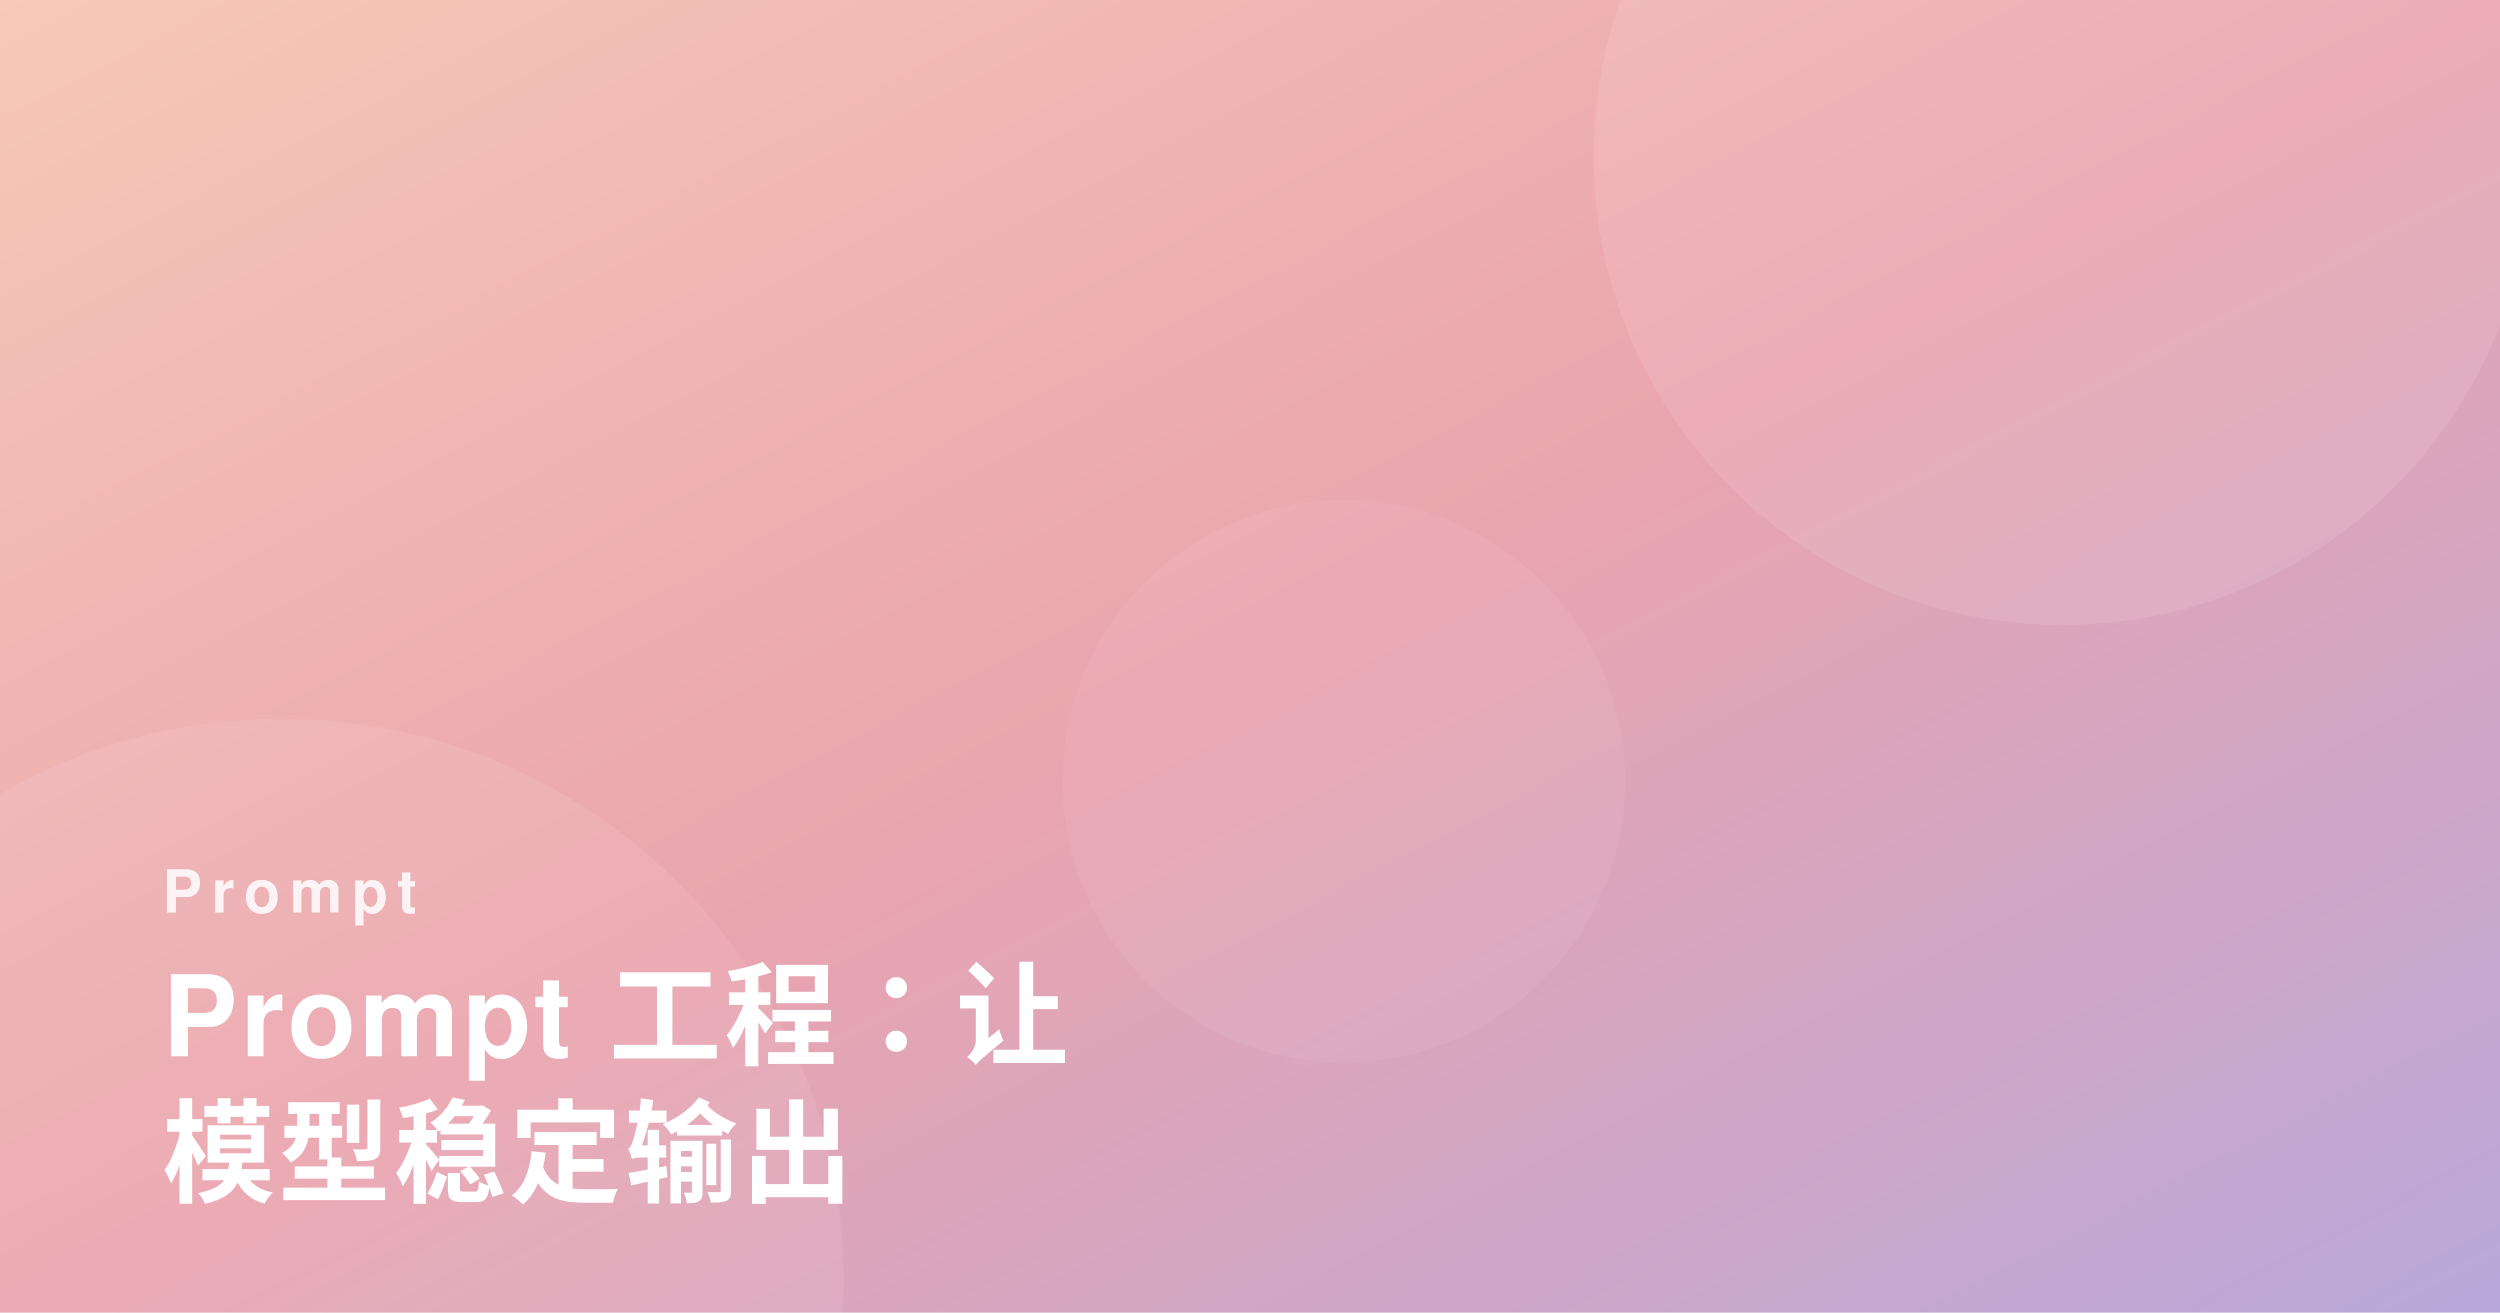
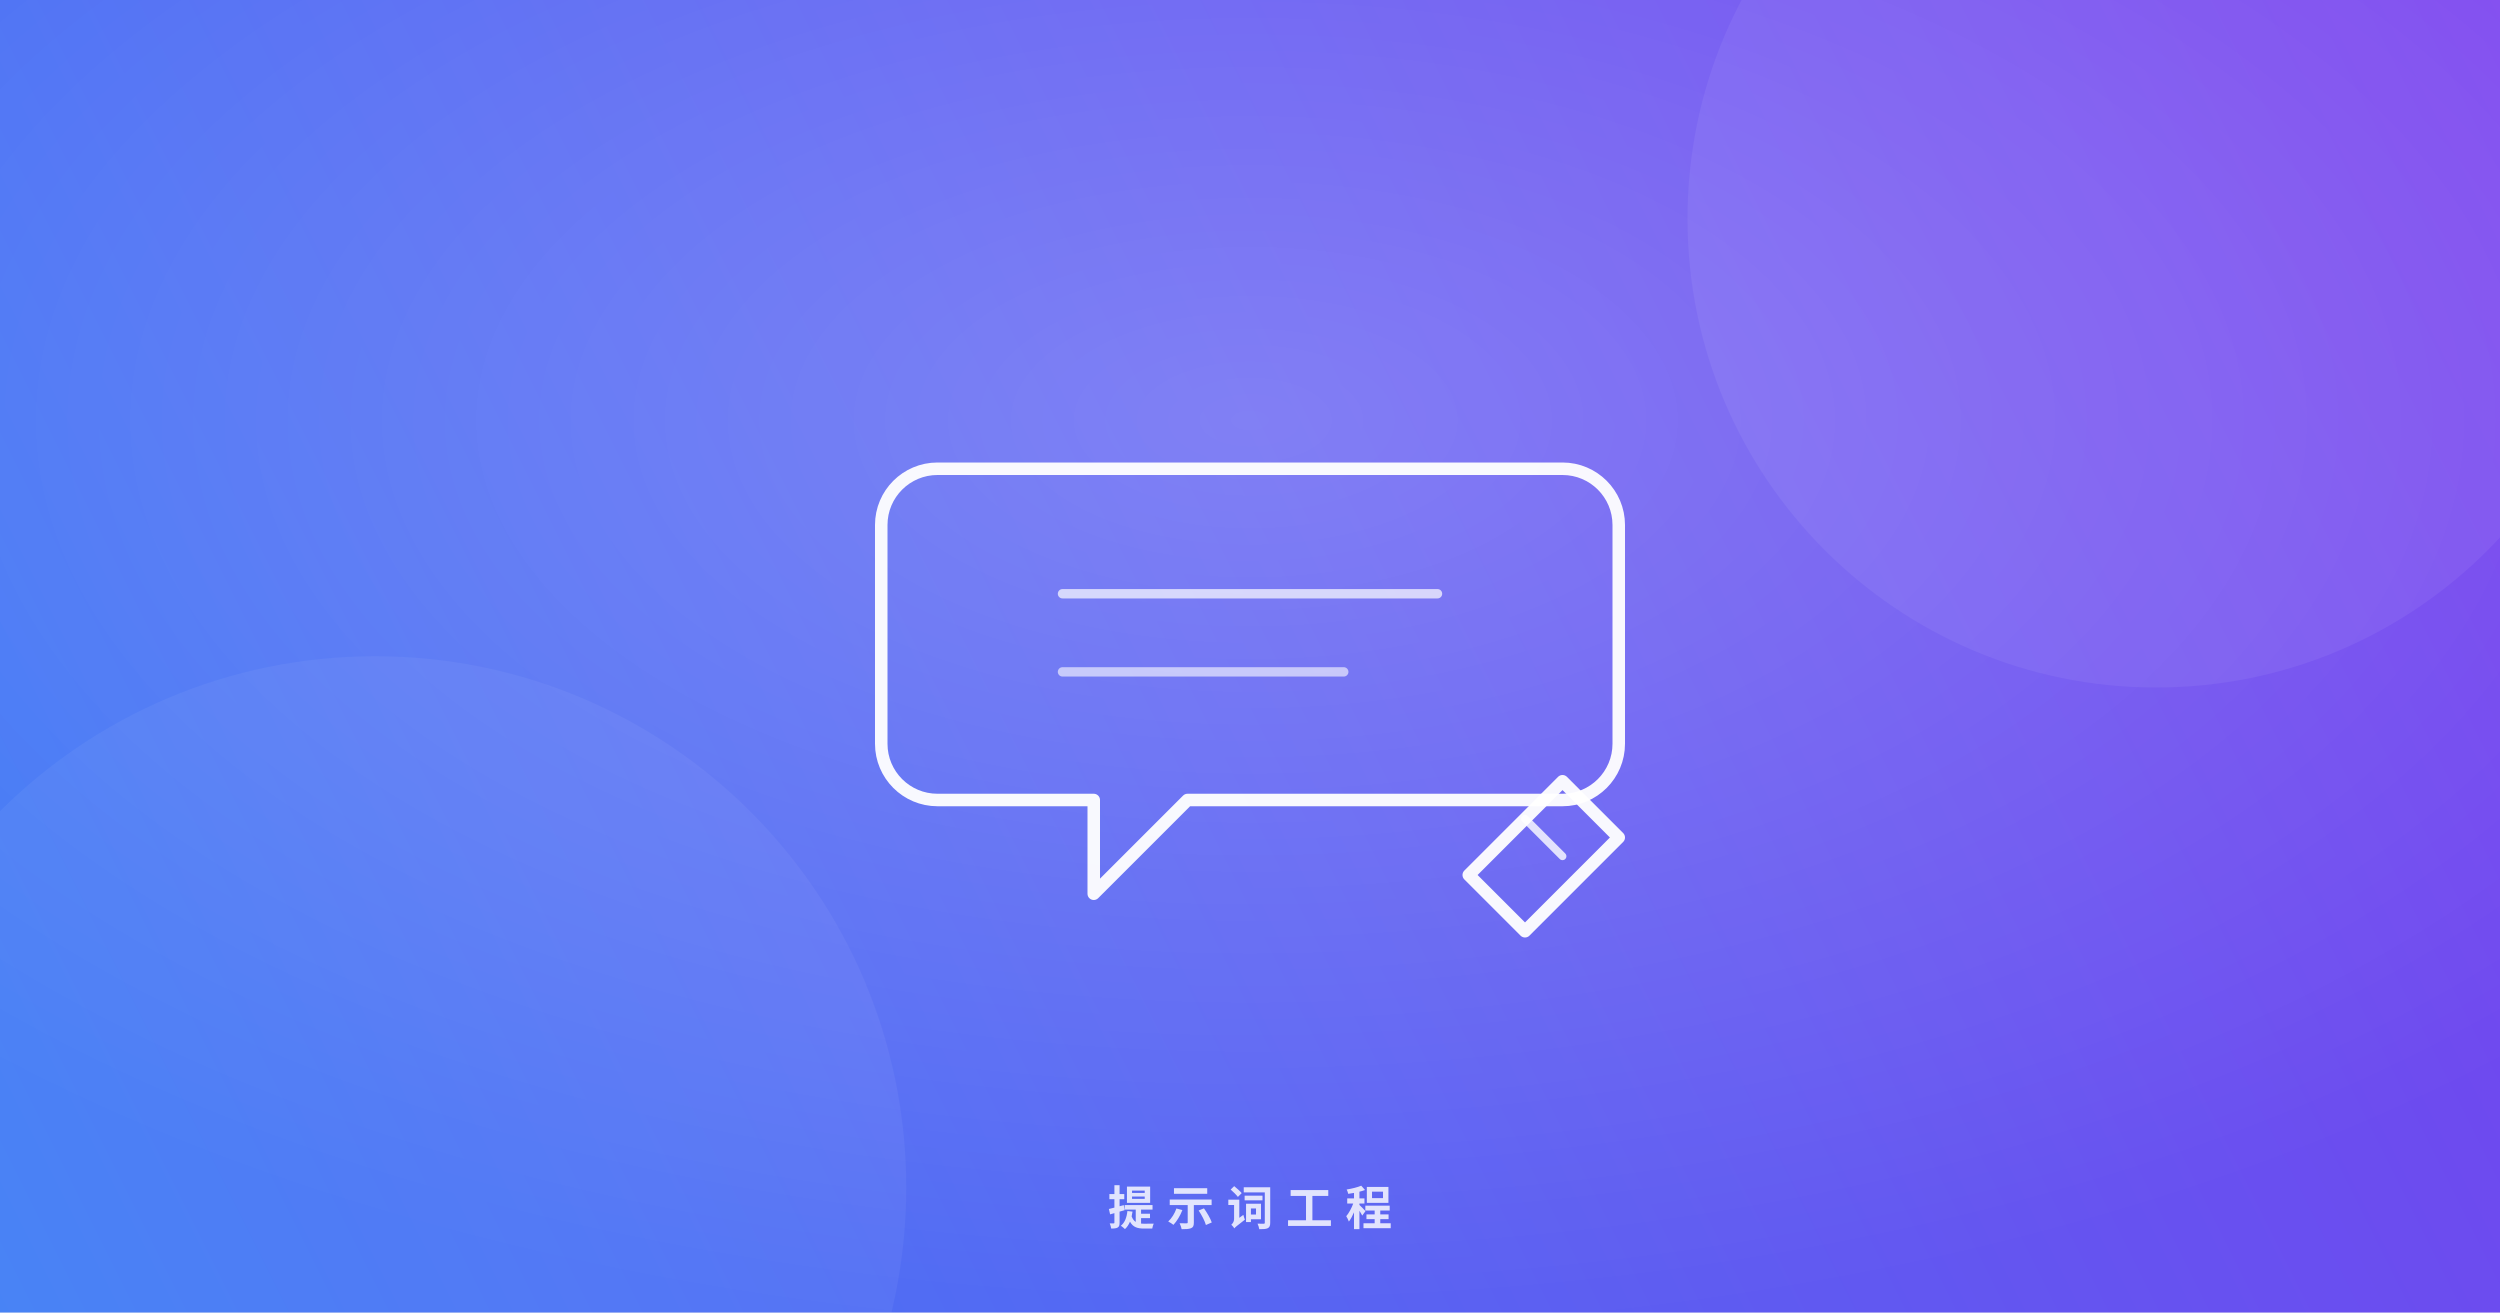
<svg xmlns="http://www.w3.org/2000/svg" viewBox="0 0 800 420" preserveAspectRatio="xMidYMid slice">
  <defs>
-     <linearGradient id="g" x1="0" y1="0" x2="1" y2="1">
-       <stop offset="0" stop-color="#f7c9b8" />
-       <stop offset="0.5" stop-color="#eaa4ae" />
-       <stop offset="1" stop-color="#b9a8db" />
+     <linearGradient id="bg" x1="0" y1="0" x2="1" y2="1" gradientTransform="rotate(120 .5 .5)">
+       <stop offset="0" stop-color="#7c3aed" />
+       <stop offset="1" stop-color="#3b82f6" />
    </linearGradient>
+     <radialGradient id="glow" cx="0.5" cy="0.32" r="0.7">
+       <stop offset="0" stop-color="#ffffff" stop-opacity="0.22" />
+       <stop offset="1" stop-color="#ffffff" stop-opacity="0" />
+     </radialGradient>
  </defs>
-   <rect width="800" height="420" fill="url(#g)" />
-   <circle cx="660" cy="50" r="150" fill="#ffffff" opacity="0.10" />
-   <circle cx="90" cy="410" r="180" fill="#ffffff" opacity="0.08" />
-   <circle cx="430" cy="250" r="90" fill="#ffffff" opacity="0.06" />
-   <text x="52" y="292" font-family="-apple-system,BlinkMacSystemFont,Segoe UI,Helvetica,Arial,sans-serif" font-size="19" font-weight="600" fill="#ffffff" opacity="0.85" letter-spacing="3">Prompt</text>
-   <text x="52" y="338" font-family="-apple-system,BlinkMacSystemFont,Segoe UI,Helvetica,Arial,sans-serif" font-size="36" font-weight="700" fill="#ffffff" letter-spacing="1">Prompt 工程：让</text>
-   <text x="52" y="382" font-family="-apple-system,BlinkMacSystemFont,Segoe UI,Helvetica,Arial,sans-serif" font-size="36" font-weight="700" fill="#ffffff" letter-spacing="1">模型稳定输出</text>
+   <rect width="800" height="420" fill="url(#bg)" />
+   <rect width="800" height="420" fill="url(#glow)" />
+   <circle cx="690" cy="70" r="150" fill="#ffffff" opacity="0.06" />
+   <circle cx="120" cy="380" r="170" fill="#ffffff" opacity="0.05" />
+   <path d="M300 150 h200 a18 18 0 0 1 18 18 v70 a18 18 0 0 1 -18 18 h-120 l-30 30 v-30 h-50 a18 18 0 0 1 -18 -18 v-70 a18 18 0 0 1 18 -18 z" fill="none" stroke="#ffffff" stroke-width="4" stroke-linecap="round" stroke-linejoin="round" opacity="0.95" />
+   <path d="M340 190 h120" fill="none" stroke="#ffffff" stroke-width="3" stroke-linecap="round" stroke-linejoin="round" opacity="0.7" />
+   <path d="M340 215 h90" fill="none" stroke="#ffffff" stroke-width="3" stroke-linecap="round" stroke-linejoin="round" opacity="0.6" />
+   <path d="M470 280 l30 -30 18 18 -30 30 z" fill="none" stroke="#ffffff" stroke-width="4" stroke-linecap="round" stroke-linejoin="round" opacity="0.95" />
+   <path d="M488 262 l12 12" fill="none" stroke="#ffffff" stroke-width="2.5" stroke-linecap="round" stroke-linejoin="round" opacity="0.8" />
+   <text x="400" y="392" text-anchor="middle" font-family="-apple-system,BlinkMacSystemFont,Segoe UI,Helvetica,Arial,sans-serif" font-size="15" font-weight="600" fill="#ffffff" opacity="0.82" letter-spacing="4">提示词工程</text>
</svg>
